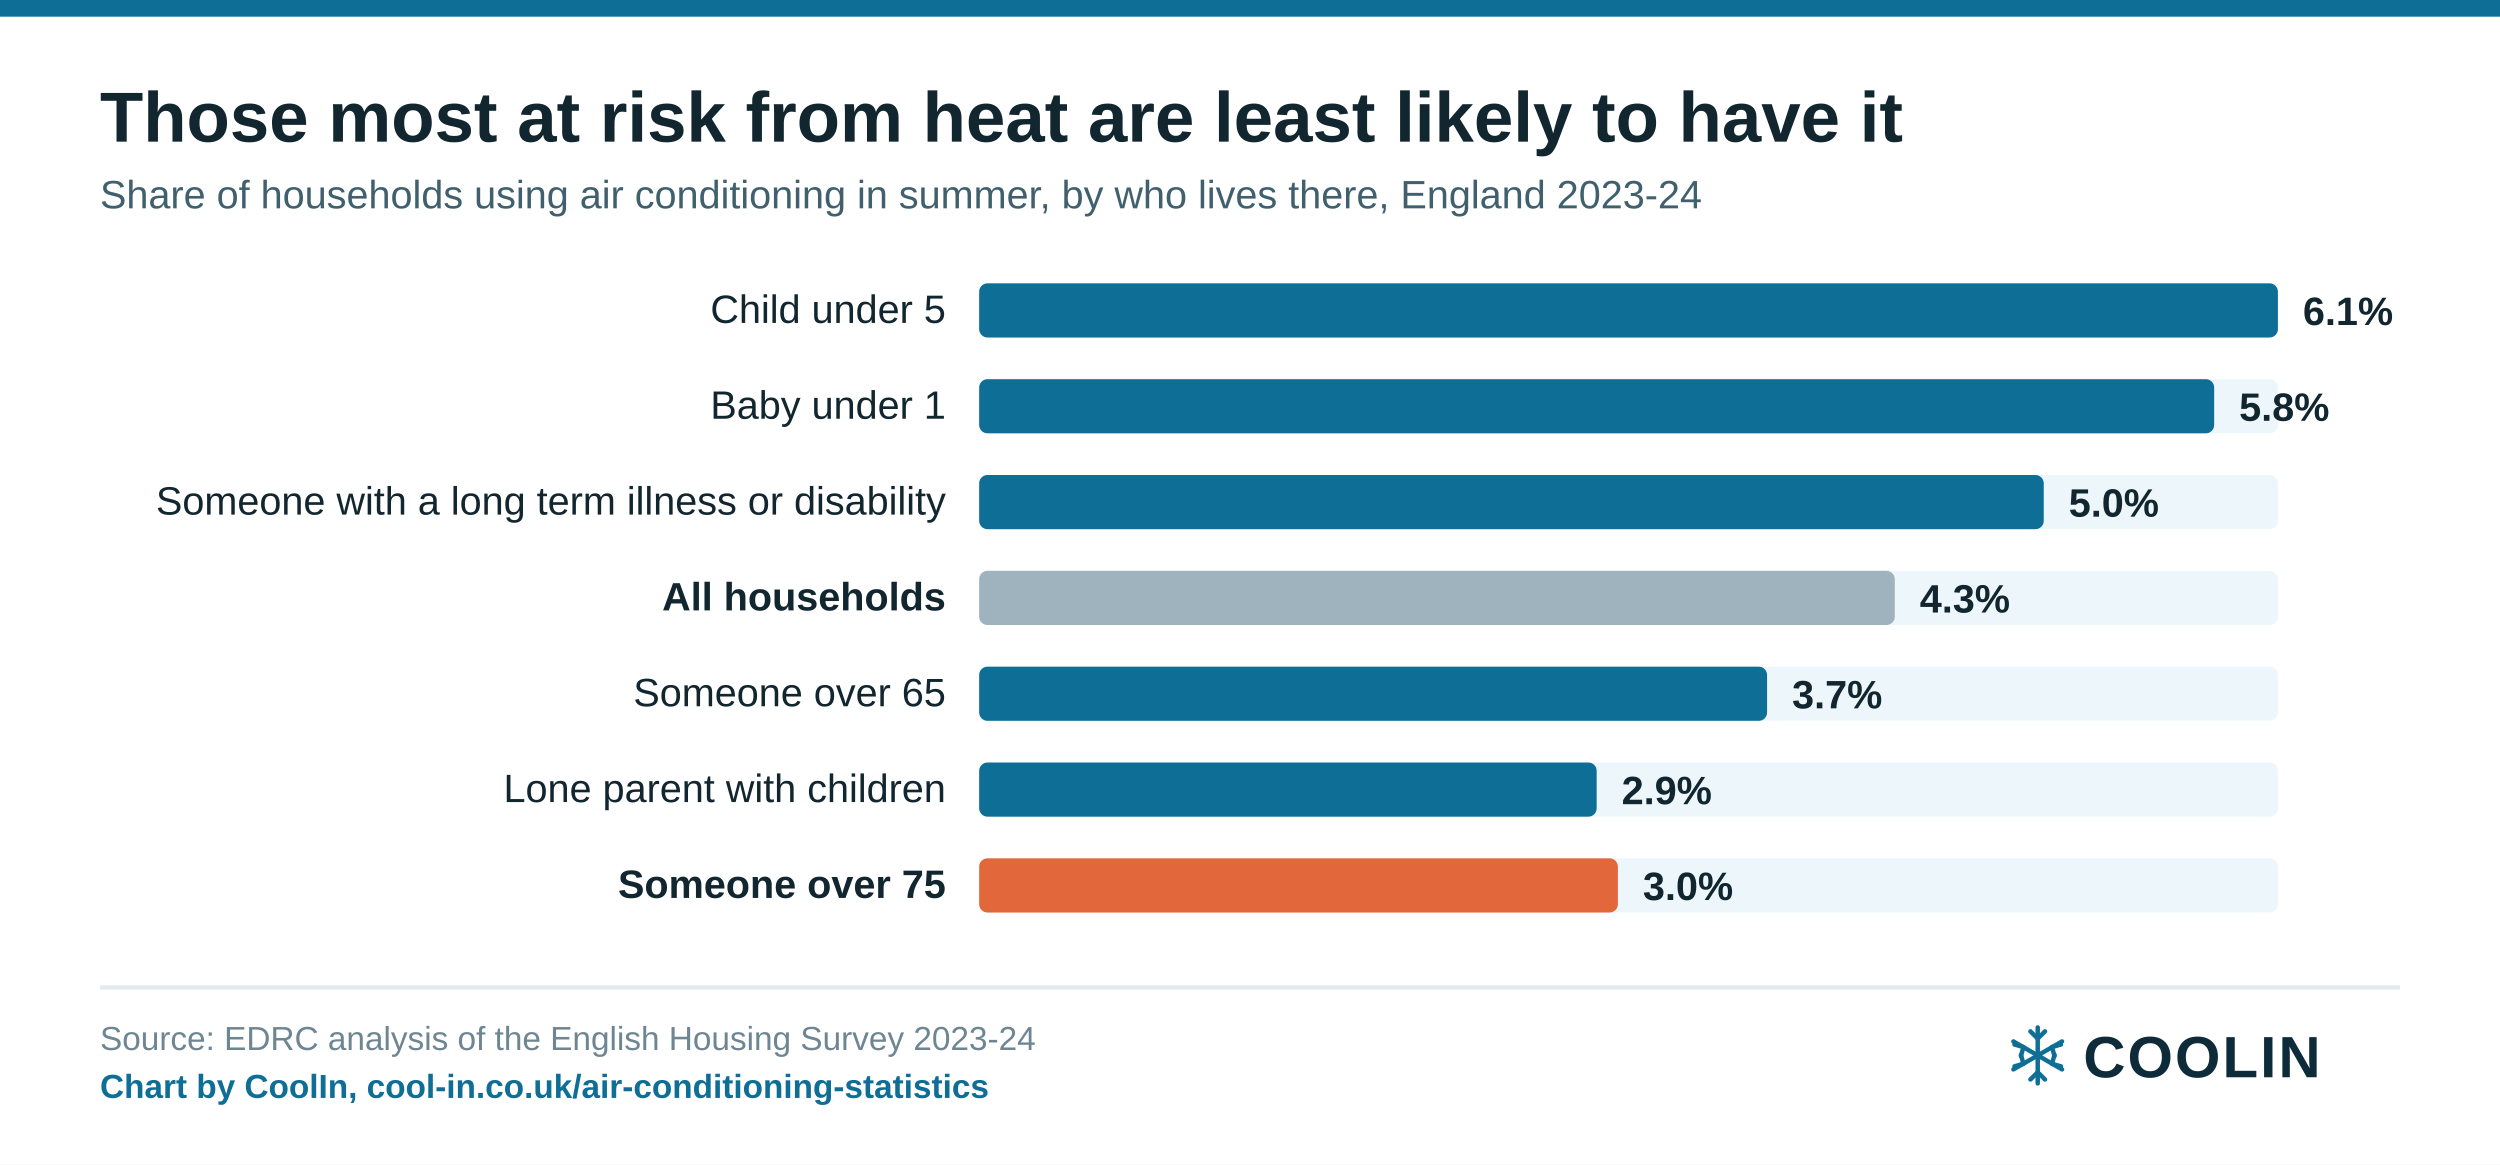
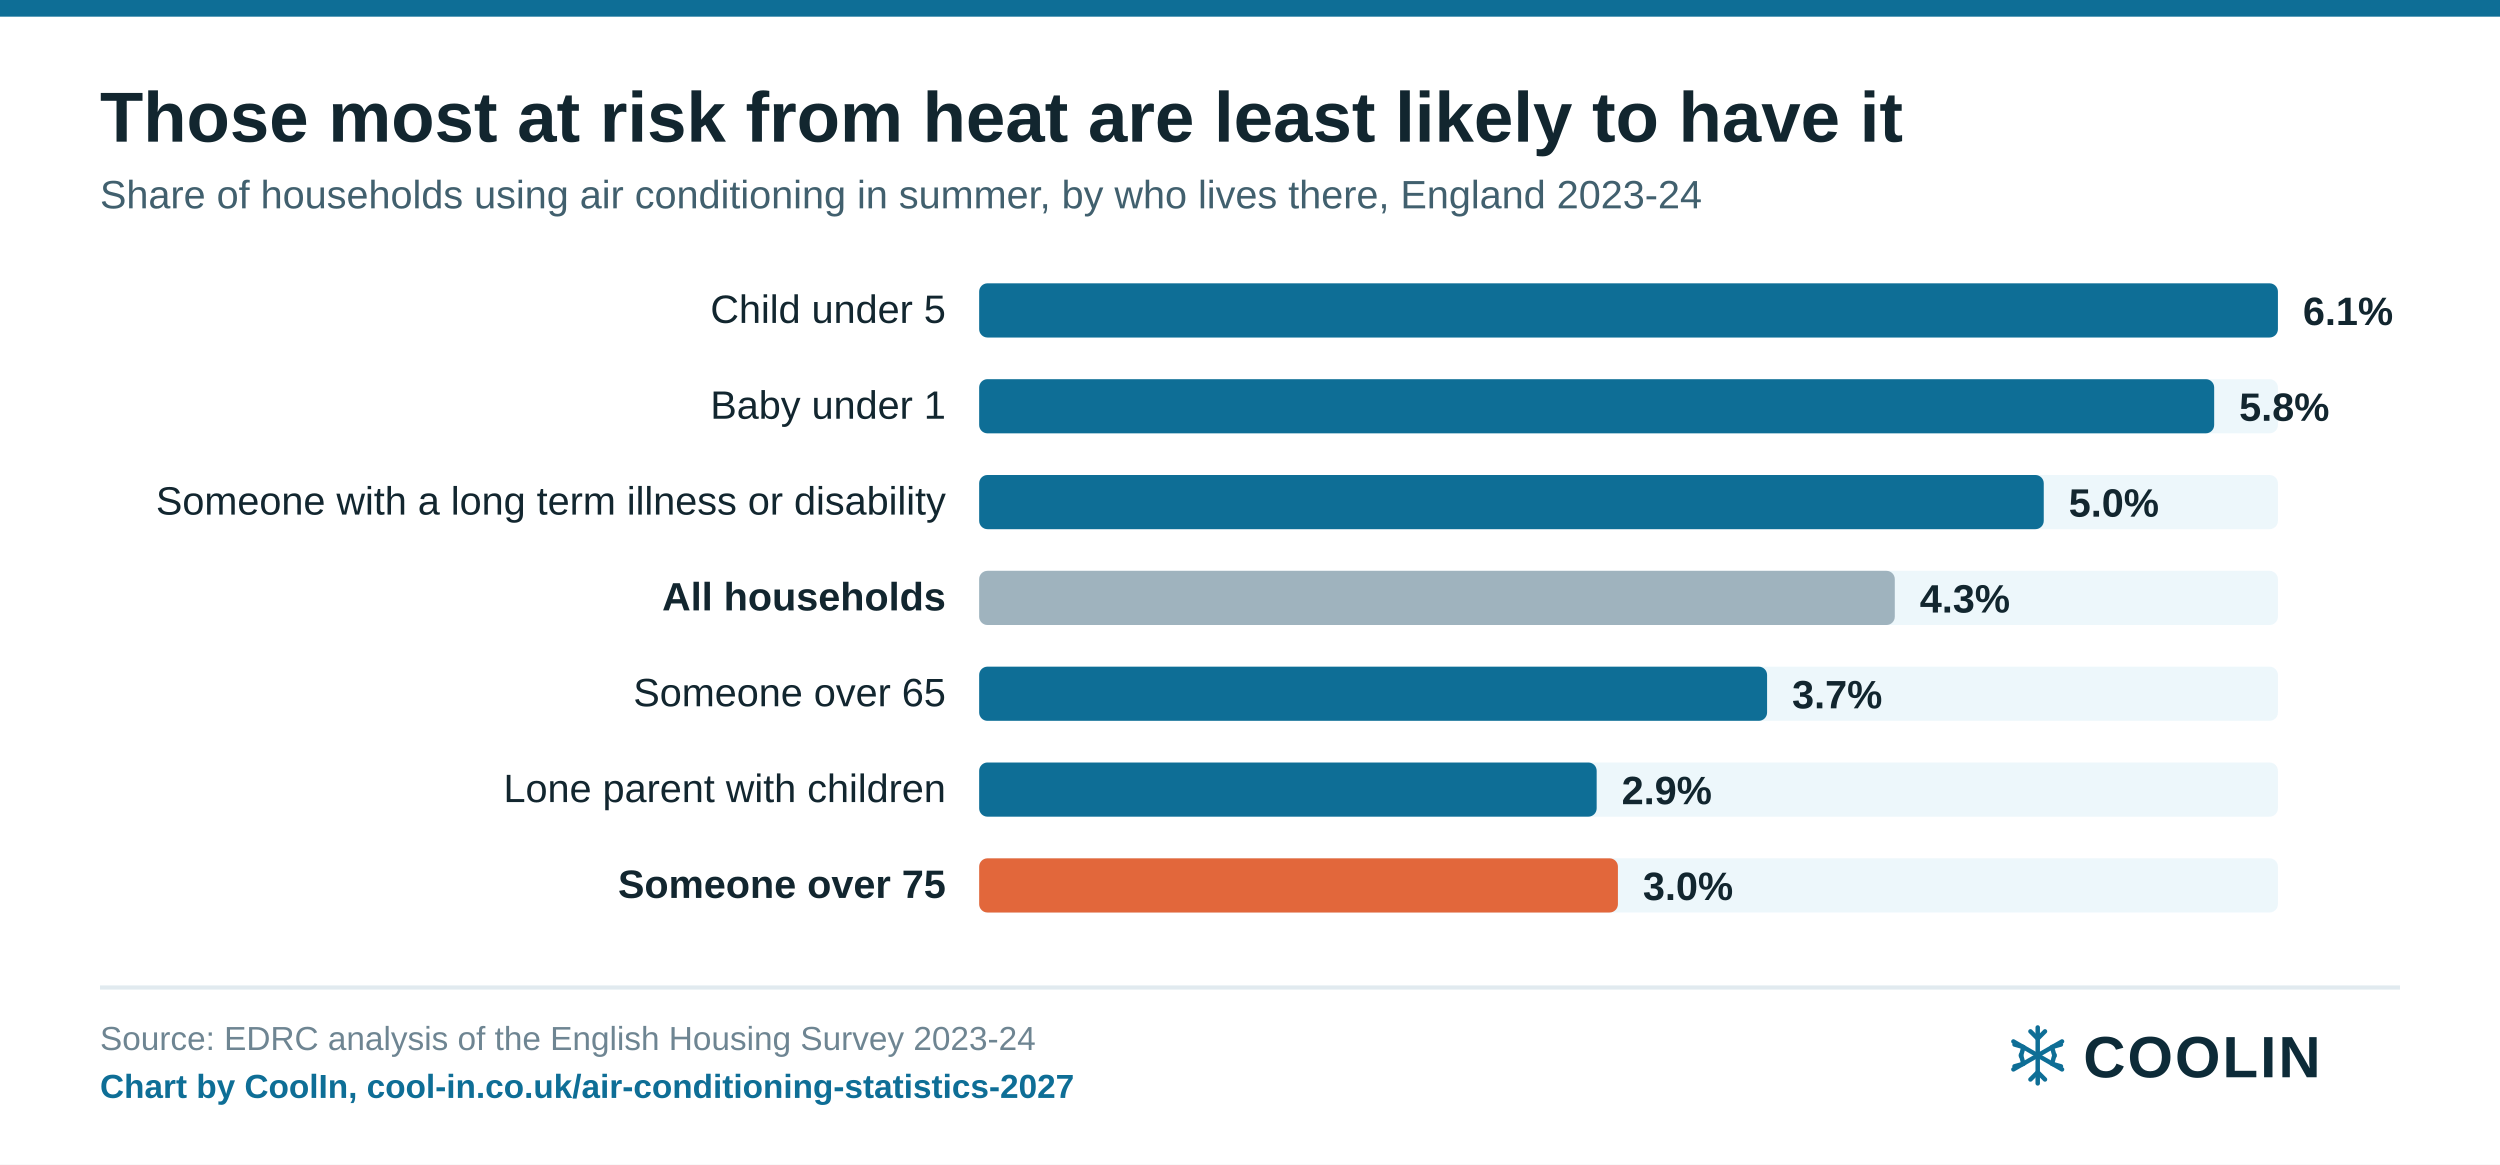
<svg xmlns="http://www.w3.org/2000/svg" viewBox="0 0 1200 559" width="1200" height="559" font-family="Arial, Helvetica, sans-serif">
  <rect width="1200" height="559" fill="#FFFFFF" />
  <rect width="1200" height="8" fill="#0E6E96" />
  <text x="48" y="68" font-size="34" font-weight="700" fill="#12262F">Those most at risk from heat are least likely to have it</text>
  <text x="48" y="100" font-size="19" fill="#41606E">Share of households using air conditioning in summer, by who lives there, England 2023-24</text>
  <g transform="translate(0,130)">
    <defs>
      <pattern id="hatch" width="10" height="10" patternUnits="userSpaceOnUse" patternTransform="rotate(45)">
        <rect width="10" height="10" fill="#FBE7DC" />
        <line x1="0" y1="0" x2="0" y2="10" stroke="#E2673B" stroke-width="4" />
      </pattern>
    </defs>
    <text x="454" y="25" font-size="19" font-weight="400" fill="#12262F" text-anchor="end">Child under 5</text>
    <rect x="470" y="6" width="623.4" height="26" rx="4" fill="#D7EDF7" opacity=".45" />
    <rect x="470" y="6" width="623.4" height="26" rx="4" fill="#0E6E96" />
    <text x="1105.4" y="26" font-size="19" font-weight="700" fill="#12262F">6.1%</text>
    <text x="454" y="71" font-size="19" font-weight="400" fill="#12262F" text-anchor="end">Baby under 1</text>
    <rect x="470" y="52" width="623.4" height="26" rx="4" fill="#D7EDF7" opacity=".45" />
    <rect x="470" y="52" width="592.8" height="26" rx="4" fill="#0E6E96" />
    <text x="1074.8" y="72" font-size="19" font-weight="700" fill="#12262F">5.8%</text>
    <text x="454" y="117" font-size="19" font-weight="400" fill="#12262F" text-anchor="end">Someone with a long term illness or disability</text>
    <rect x="470" y="98" width="623.4" height="26" rx="4" fill="#D7EDF7" opacity=".45" />
    <rect x="470" y="98" width="511.0" height="26" rx="4" fill="#0E6E96" />
    <text x="993.0" y="118" font-size="19" font-weight="700" fill="#12262F">5.0%</text>
    <text x="454" y="163" font-size="19" font-weight="700" fill="#12262F" text-anchor="end">All households</text>
    <rect x="470" y="144" width="623.4" height="26" rx="4" fill="#D7EDF7" opacity=".45" />
    <rect x="470" y="144" width="439.5" height="26" rx="4" fill="#9FB3BE" />
    <text x="921.5" y="164" font-size="19" font-weight="700" fill="#12262F">4.3%</text>
    <text x="454" y="209" font-size="19" font-weight="400" fill="#12262F" text-anchor="end">Someone over 65</text>
    <rect x="470" y="190" width="623.4" height="26" rx="4" fill="#D7EDF7" opacity=".45" />
    <rect x="470" y="190" width="378.2" height="26" rx="4" fill="#0E6E96" />
    <text x="860.2" y="210" font-size="19" font-weight="700" fill="#12262F">3.7%</text>
    <text x="454" y="255" font-size="19" font-weight="400" fill="#12262F" text-anchor="end">Lone parent with children</text>
    <rect x="470" y="236" width="623.4" height="26" rx="4" fill="#D7EDF7" opacity=".45" />
    <rect x="470" y="236" width="296.4" height="26" rx="4" fill="#0E6E96" />
    <text x="778.4" y="256" font-size="19" font-weight="700" fill="#12262F">2.9%</text>
    <text x="454" y="301" font-size="19" font-weight="700" fill="#12262F" text-anchor="end">Someone over 75</text>
    <rect x="470" y="282" width="623.4" height="26" rx="4" fill="#D7EDF7" opacity=".45" />
    <rect x="470" y="282" width="306.6" height="26" rx="4" fill="#E2673B" />
    <text x="788.6" y="302" font-size="19" font-weight="700" fill="#12262F">3.0%</text>
  </g>
  <line x1="48" y1="474" x2="1152" y2="474" stroke="#E1EAEF" stroke-width="2" />
  <text x="48" y="504" font-size="16" fill="#6E8592">Source: EDRC analysis of the English Housing Survey 2023-24</text>
-   <text x="48" y="527" font-size="16" font-weight="700" fill="#0E6E96">Chart by CoolIn, cool-in.co.uk/air-conditioning-statistics</text>
+   <text x="48" y="527" font-size="16" font-weight="700" fill="#0E6E96">Chart by CoolIn, cool-in.co.uk/air-conditioning-statistics-2027</text>
  <g transform="translate(962,490.5) scale(1.342)" fill="none" stroke="#0E6E96" stroke-width="1.6" stroke-linecap="round">
    <path d="M12 2v20" />
    <path d="M3.3 7 20.7 17" />
    <path d="M20.7 7 3.3 17" />
    <path d="M12 6 9.4 3.4M12 6l2.6-2.6M12 18l-2.6 2.6M12 18l2.6 2.6" />
    <path d="m17.1 9 3.2-.9M17.1 9l.9 3.2M6.9 15l-3.2.9M6.9 15 6 11.8" />
    <path d="m17.1 15 3.2.9M17.1 15l.9-3.2M6.9 9l-3.2-.9M6.9 9 6 12.2" />
  </g>
  <text x="1000" y="517.1" font-size="28" font-weight="900" letter-spacing="1" fill="#0D2B38">COOLIN</text>
</svg>
